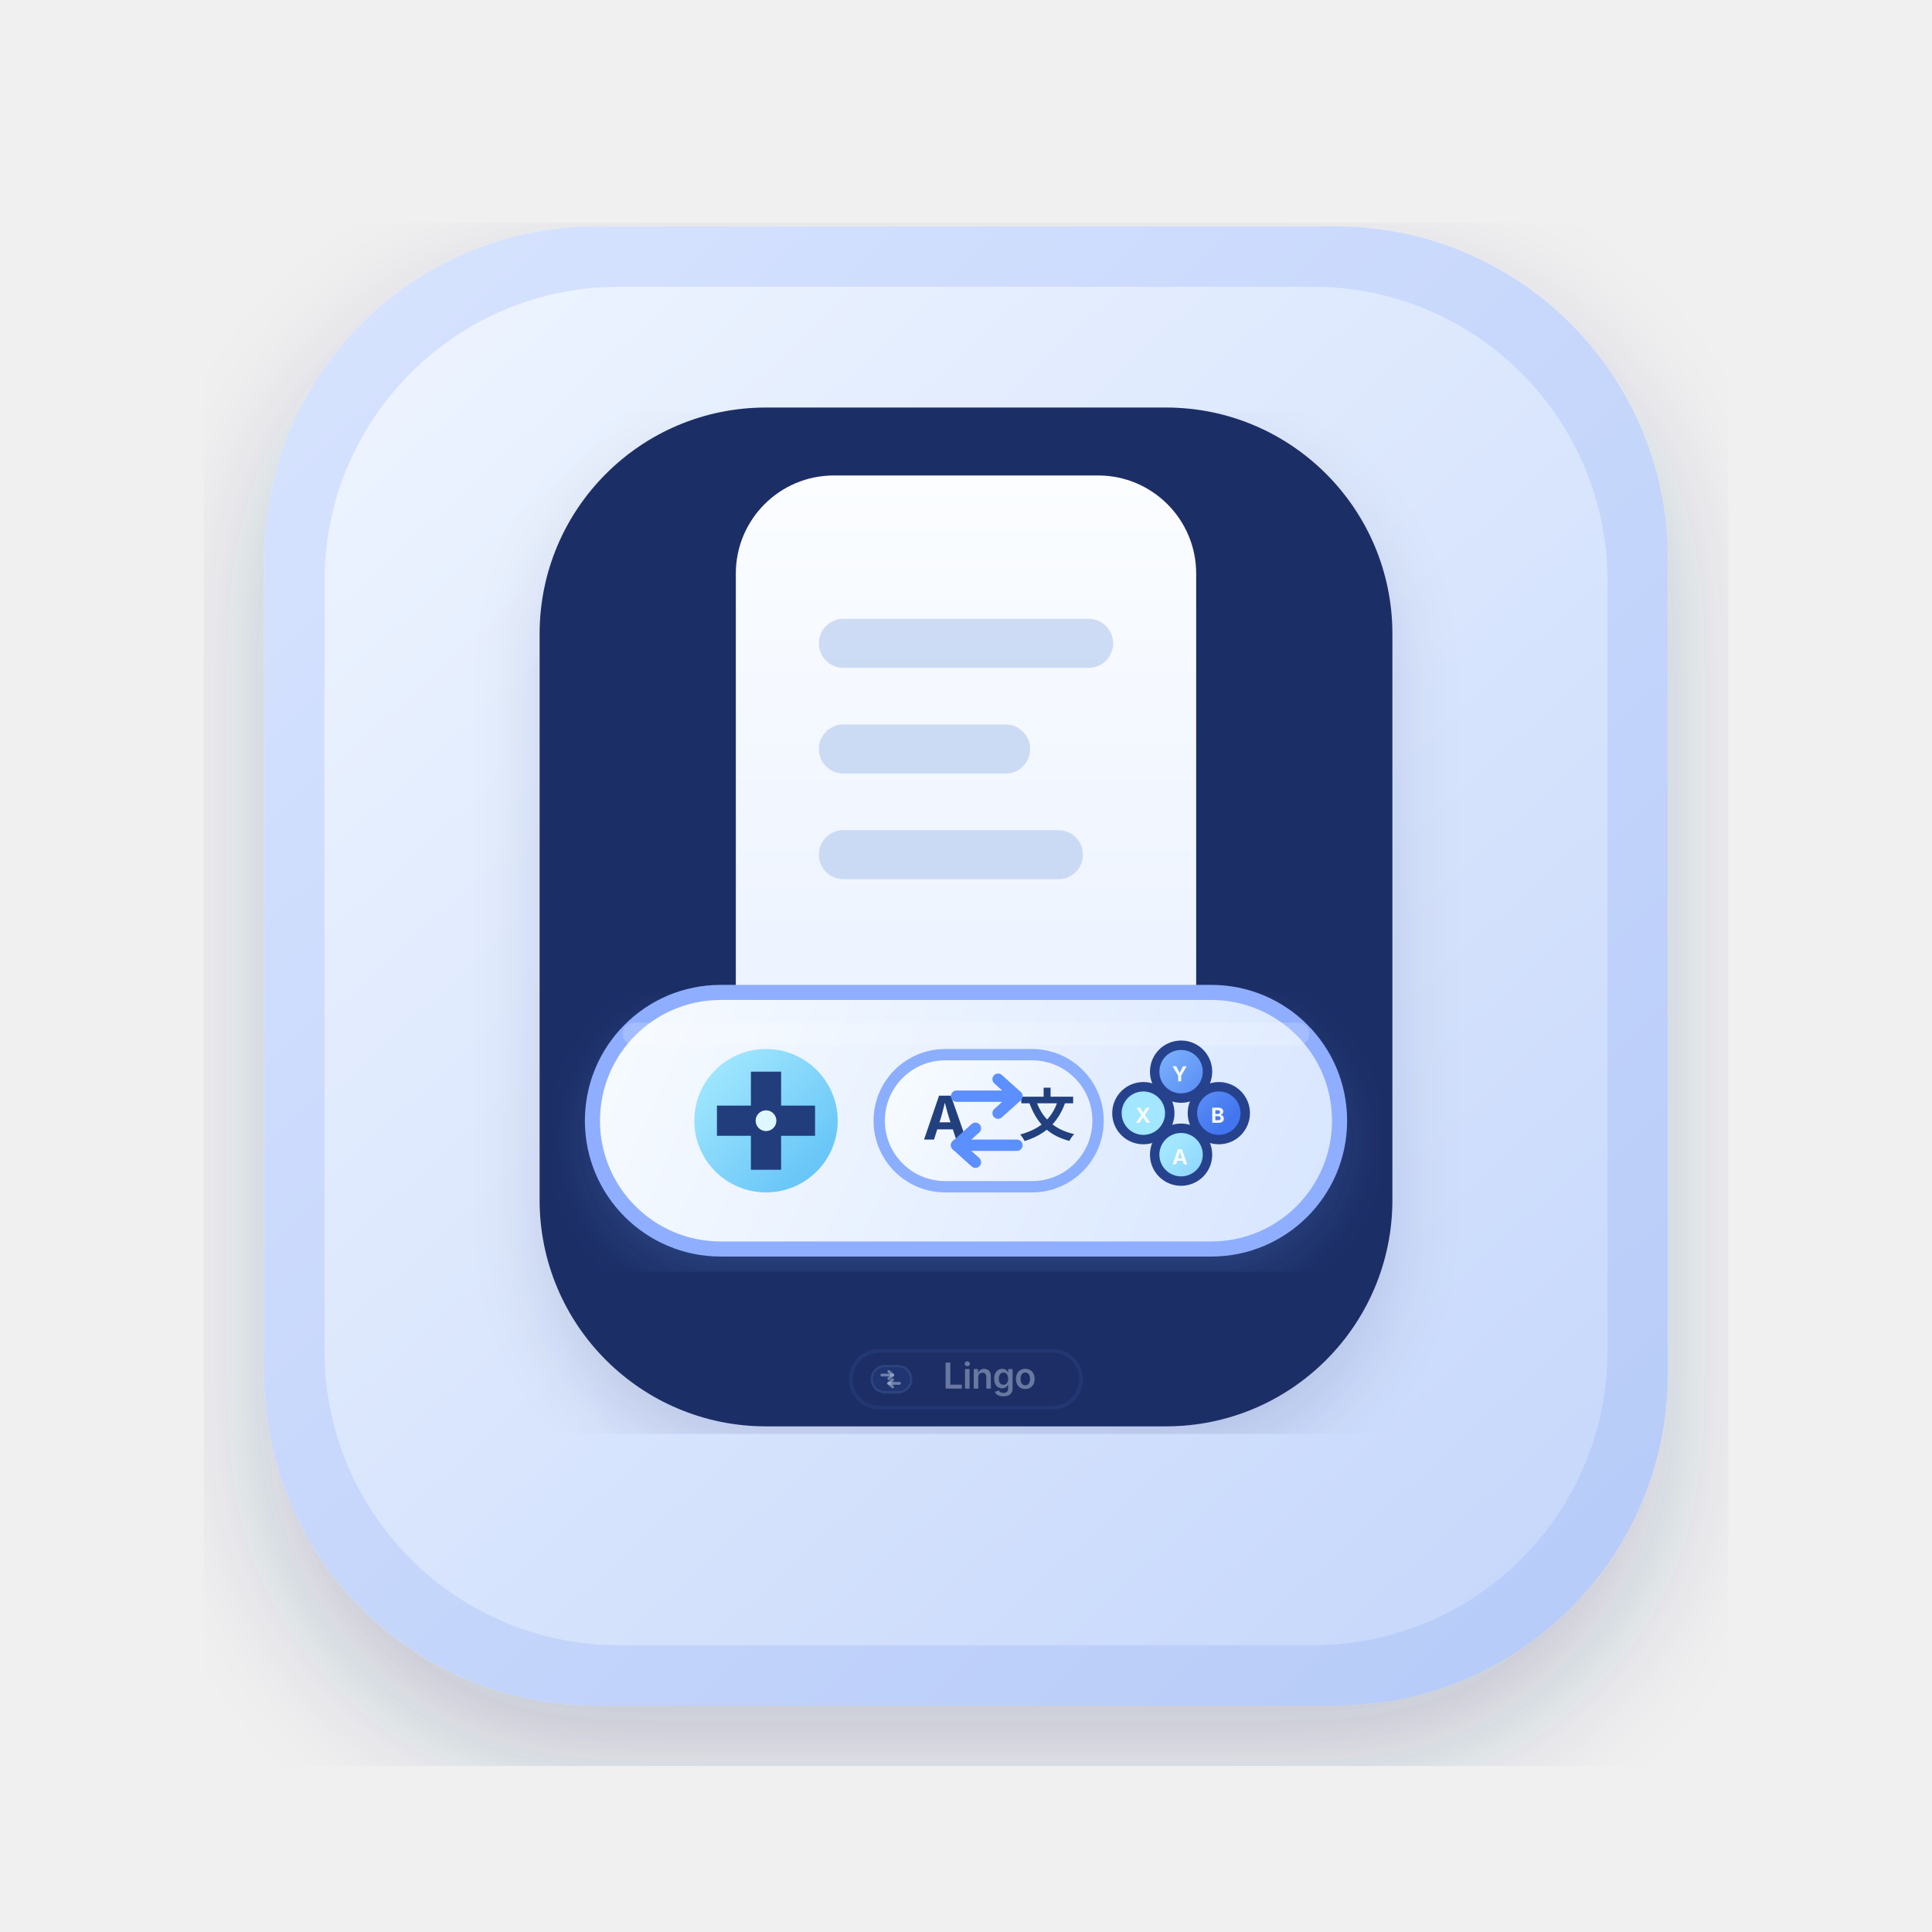
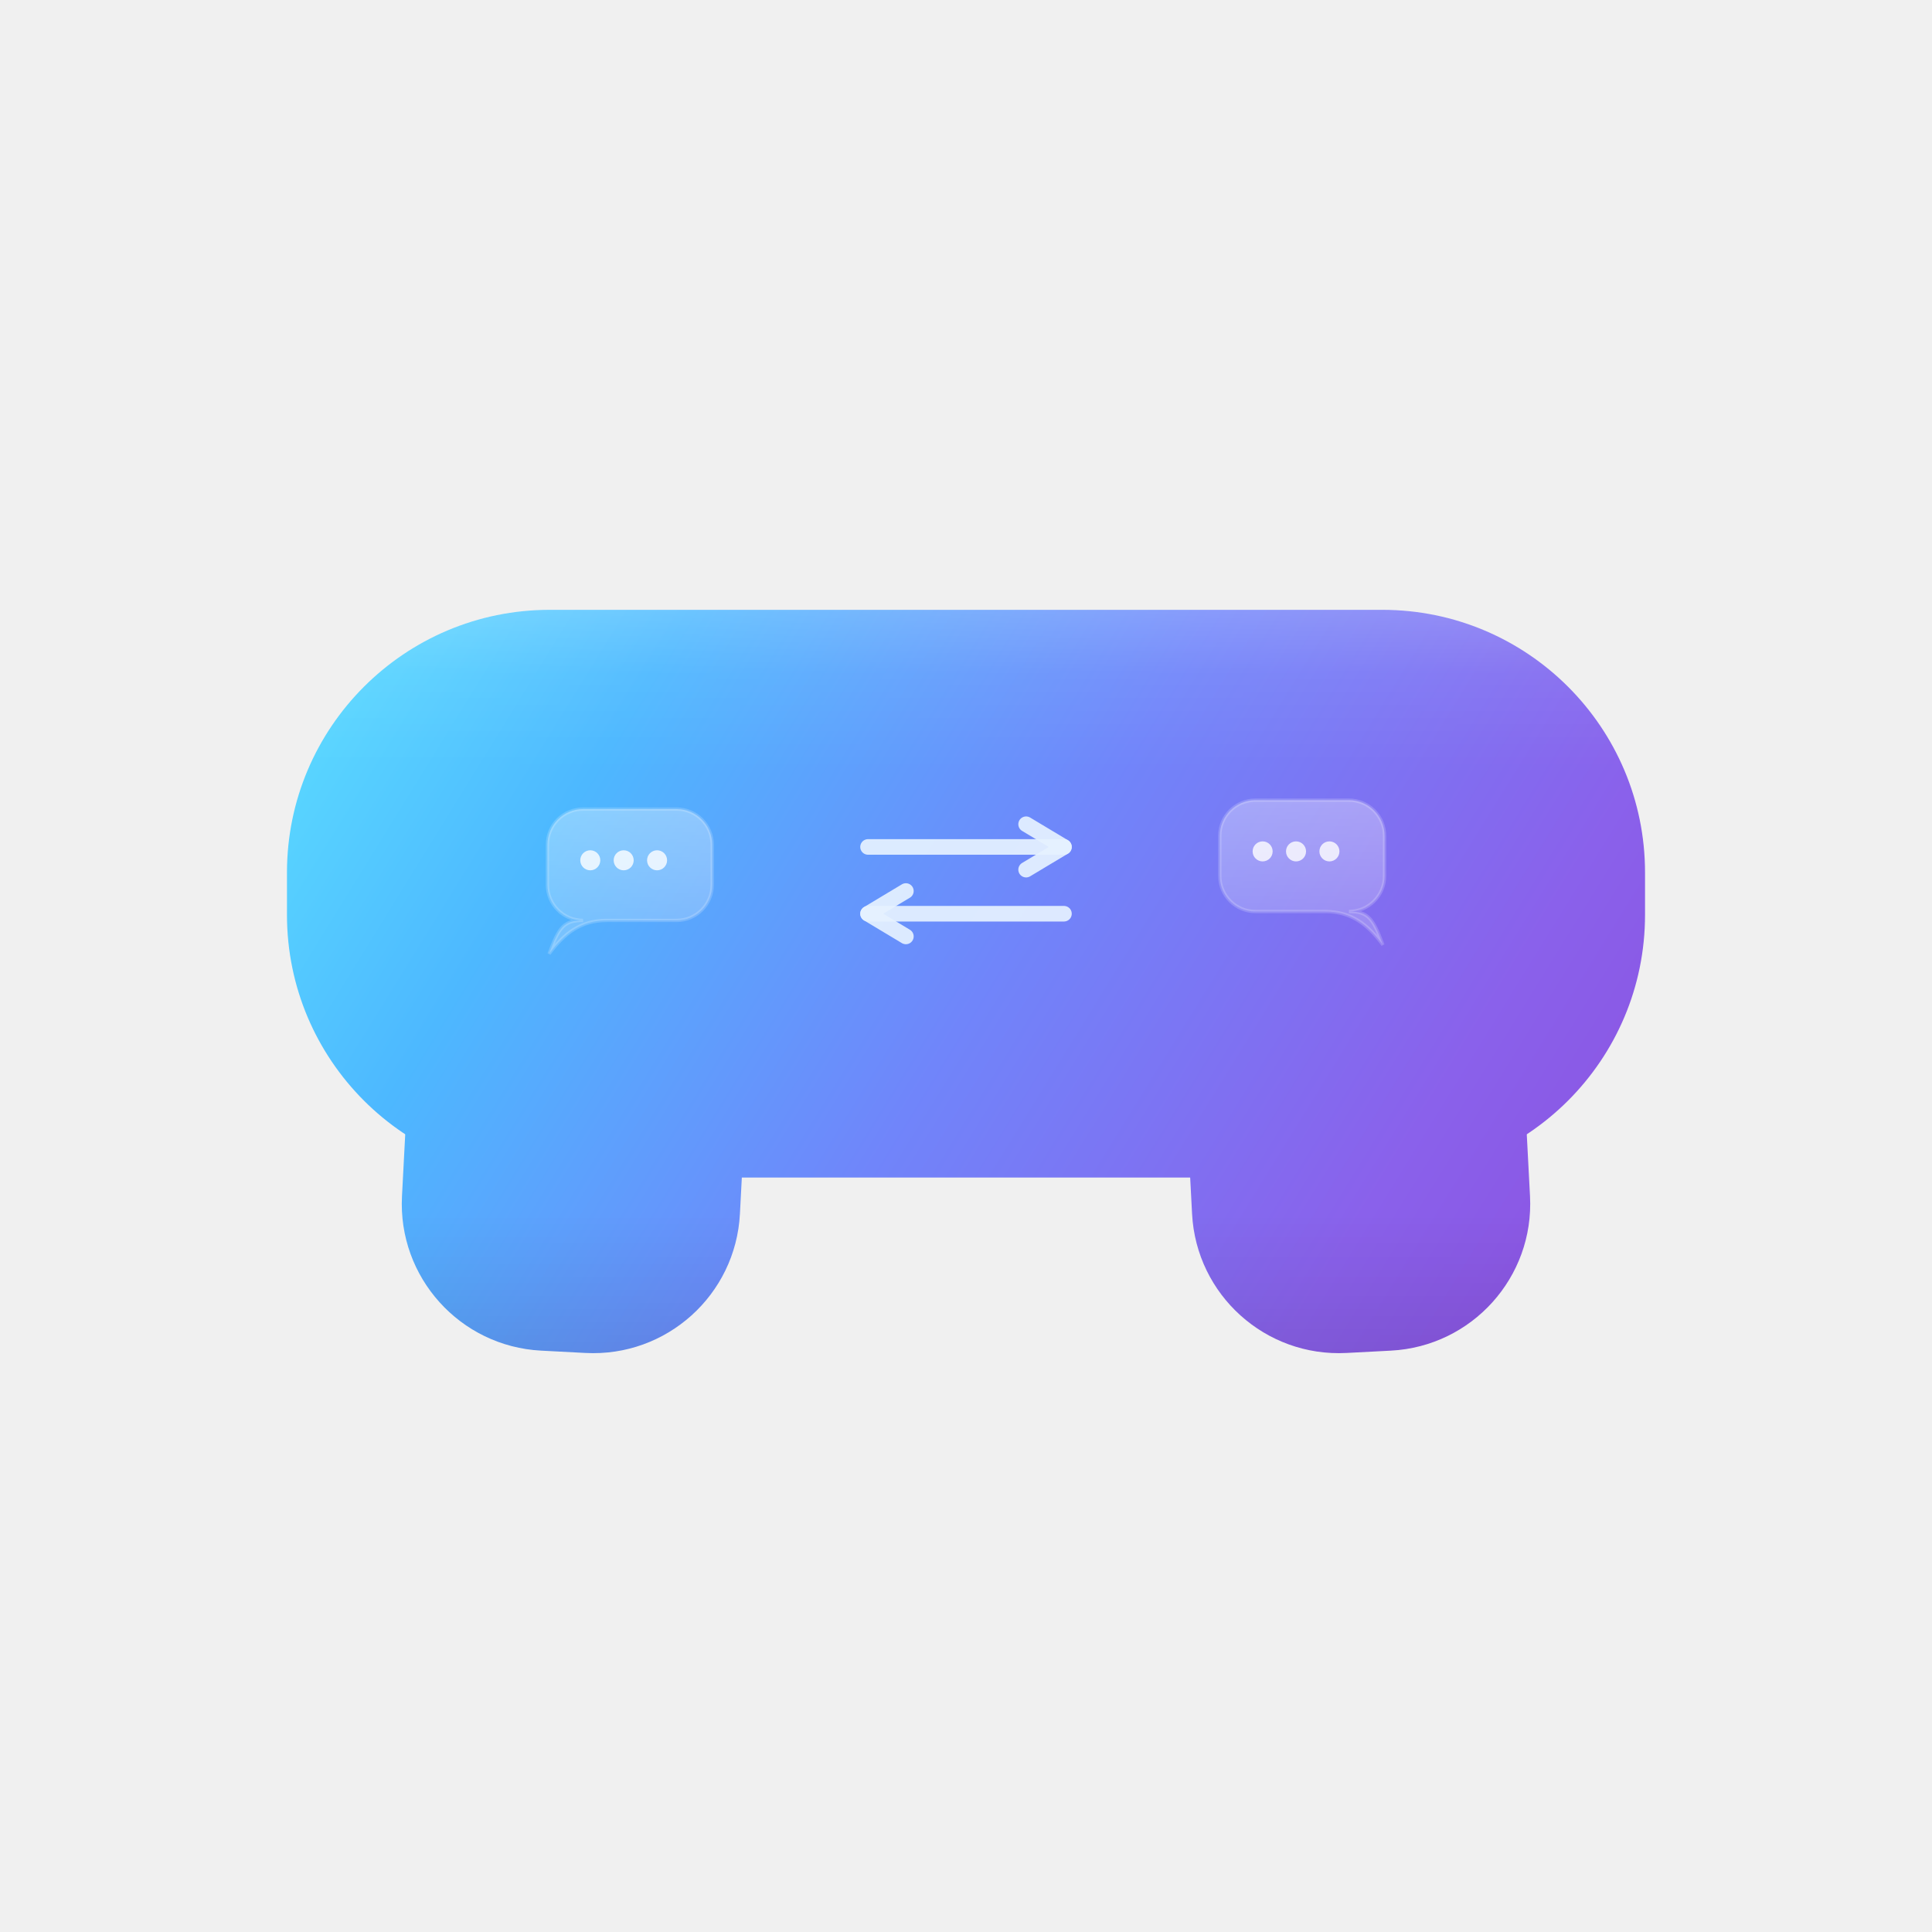
<svg xmlns="http://www.w3.org/2000/svg" width="1024" height="1024" viewBox="0 0 1024 1024" fill="none">
-   <defs>
-     <linearGradient id="bg" x1="140" y1="120" x2="880" y2="904" gradientUnits="userSpaceOnUse">
-       <stop stop-color="#D8E4FF" />
-       <stop offset="1" stop-color="#B5CAF8" />
-     </linearGradient>
-     <linearGradient id="panel" x1="212" y1="180" x2="812" y2="836" gradientUnits="userSpaceOnUse">
-       <stop stop-color="#EDF4FF" />
-       <stop offset="1" stop-color="#C7D8FB" />
-     </linearGradient>
-     <linearGradient id="paper" x1="0" y1="0" x2="0" y2="1">
-       <stop stop-color="#FBFDFF" />
-       <stop offset="1" stop-color="#E8F0FF" />
-     </linearGradient>
-     <linearGradient id="badgeBg" x1="318" y1="536" x2="672" y2="696" gradientUnits="userSpaceOnUse">
-       <stop stop-color="#F7FBFF" />
-       <stop offset="1" stop-color="#D8E6FF" />
-     </linearGradient>
-     <linearGradient id="displayBg" x1="472" y1="566" x2="576" y2="630" gradientUnits="userSpaceOnUse">
-       <stop stop-color="#F8FCFF" />
-       <stop offset="1" stop-color="#E5EEFF" />
-     </linearGradient>
-     <linearGradient id="gameBg" x1="368" y1="560" x2="444" y2="636" gradientUnits="userSpaceOnUse">
-       <stop stop-color="#A8EBFF" />
-       <stop offset="1" stop-color="#59BDF6" />
-     </linearGradient>
-     <linearGradient id="buttonBlue" x1="602" y1="556" x2="646" y2="600" gradientUnits="userSpaceOnUse">
-       <stop stop-color="#87BDFF" />
-       <stop offset="1" stop-color="#4275F0" />
-     </linearGradient>
-     <linearGradient id="buttonCyan" x1="636" y1="592" x2="682" y2="638" gradientUnits="userSpaceOnUse">
-       <stop stop-color="#A2E6FF" />
-       <stop offset="1" stop-color="#64B4FF" />
-     </linearGradient>
-     <filter id="outerShadow" x="108" y="88" width="808" height="848" filterUnits="userSpaceOnUse" color-interpolation-filters="sRGB">
-       <feDropShadow dx="0" dy="30" stdDeviation="32" flood-color="#233872" flood-opacity="0.22" />
-     </filter>
-     <filter id="innerShadow" x="224" y="200" width="576" height="560" filterUnits="userSpaceOnUse" color-interpolation-filters="sRGB">
-       <feDropShadow dx="0" dy="18" stdDeviation="18" flood-color="#10204B" flood-opacity="0.12" />
-     </filter>
-     <filter id="techGlow" x="292" y="516" width="440" height="158" filterUnits="userSpaceOnUse" color-interpolation-filters="sRGB">
-       <feDropShadow dx="0" dy="10" stdDeviation="12" flood-color="#6FA9FF" flood-opacity="0.16" />
-     </filter>
-   </defs>
-   <g filter="url(#outerShadow)">
-     <rect x="140" y="120" width="744" height="784" rx="176" fill="url(#bg)" />
-     <rect x="172" y="152" width="680" height="720" rx="156" fill="url(#panel)" />
-   </g>
-   <g filter="url(#innerShadow)">
-     <rect x="286" y="216" width="452" height="540" rx="120" fill="#1F2F66" />
-   </g>
-   <rect x="390" y="252" width="244" height="360" rx="52" fill="url(#paper)" />
-   <rect x="434" y="328" width="156" height="26" rx="13" fill="#BDD0F0" fill-opacity="0.72" />
-   <rect x="434" y="384" width="112" height="26" rx="13" fill="#BDD0F0" fill-opacity="0.72" />
-   <rect x="434" y="440" width="140" height="26" rx="13" fill="#BDD0F0" fill-opacity="0.72" />
-   <g filter="url(#techGlow)">
-     <rect x="314" y="526" width="396" height="136" rx="68" fill="url(#badgeBg)" stroke="#8FAEFF" stroke-width="8" />
-     <rect x="330" y="542" width="364" height="12" rx="6" fill="#FFFFFF" fill-opacity="0.18" />
-     <circle cx="406" cy="594" r="38" fill="url(#gameBg)" />
-     <path d="M398 568H414V586H432V602H414V620H398V602H380V586H398V568Z" fill="#213C7B" />
-     <circle cx="406" cy="594" r="5.5" fill="#DFF8FF" />
-     <rect x="466" y="559" width="116" height="70" rx="35" fill="url(#displayBg)" stroke="#8CAEFF" stroke-width="6" />
-     <text x="489" y="604" fill="#22407E" font-size="32" font-family="SF Pro Display, PingFang SC, Microsoft YaHei, sans-serif" font-weight="700">A</text>
-     <text x="540" y="602" fill="#22407E" font-size="30" font-family="SF Pro Display, PingFang SC, Microsoft YaHei, sans-serif" font-weight="700">文</text>
-     <path d="M507 581H539" stroke="#5C8FFF" stroke-width="6" stroke-linecap="round" />
-     <path d="M529 572L539 581L529 590" stroke="#5C8FFF" stroke-width="6" stroke-linecap="round" stroke-linejoin="round" />
-     <path d="M539 607H507" stroke="#5C8FFF" stroke-width="6" stroke-linecap="round" />
-     <path d="M517 598L507 607L517 616" stroke="#5C8FFF" stroke-width="6" stroke-linecap="round" stroke-linejoin="round" />
-     <circle cx="626" cy="568" r="14" fill="url(#buttonBlue)" stroke="#25438D" stroke-width="5" />
-     <circle cx="606" cy="590" r="14" fill="url(#buttonCyan)" stroke="#25438D" stroke-width="5" />
-     <circle cx="646" cy="590" r="14" fill="url(#buttonBlue)" stroke="#25438D" stroke-width="5" />
-     <circle cx="626" cy="612" r="14" fill="url(#buttonCyan)" stroke="#25438D" stroke-width="5" />
-     <text x="621.2" y="573.1" fill="#F8FBFF" font-size="11" font-family="SF Pro Display, PingFang SC, Microsoft YaHei, sans-serif" font-weight="700">Y</text>
-     <text x="601.8" y="595.1" fill="#F8FBFF" font-size="11" font-family="SF Pro Display, PingFang SC, Microsoft YaHei, sans-serif" font-weight="700">X</text>
-     <text x="641.8" y="595.1" fill="#F8FBFF" font-size="11" font-family="SF Pro Display, PingFang SC, Microsoft YaHei, sans-serif" font-weight="700">B</text>
-     <text x="621.3" y="617.1" fill="#F8FBFF" font-size="11" font-family="SF Pro Display, PingFang SC, Microsoft YaHei, sans-serif" font-weight="700">A</text>
-   </g>
-   <g opacity="0.74">
-     <rect x="451" y="716" width="122" height="30" rx="15" fill="#1D2F63" fill-opacity="0.28" stroke="#6A95FF" stroke-opacity="0.12" stroke-width="2" />
-     <rect x="462" y="724" width="21" height="14" rx="7" fill="#27478B" fill-opacity="0.42" stroke="#88B8FF" stroke-opacity="0.18" stroke-width="1.2" />
-     <path d="M467.4 728.8H473.2" stroke="#E6F5FF" stroke-opacity="0.54" stroke-width="1.5" stroke-linecap="round" />
-     <path d="M471.1 726.9L473.2 728.8L471.1 730.7" stroke="#E6F5FF" stroke-opacity="0.54" stroke-width="1.5" stroke-linecap="round" stroke-linejoin="round" />
-     <path d="M476.8 733.2H471" stroke="#E6F5FF" stroke-opacity="0.54" stroke-width="1.5" stroke-linecap="round" />
-     <path d="M473.1 731.3L471 733.2L473.1 735.1" stroke="#E6F5FF" stroke-opacity="0.54" stroke-width="1.5" stroke-linecap="round" stroke-linejoin="round" />
-     <text x="524.5" y="736" fill="#E1EEFF" fill-opacity="0.52" font-size="19" font-family="SF Pro Display, PingFang SC, Microsoft YaHei, sans-serif" font-weight="600" letter-spacing="-0.35" text-anchor="middle">Lingo</text>
-   </g>
+   <svg x="64" y="217" width="896" height="590" viewBox="140 260 744 500" fill="none">
+     <defs>
+       <linearGradient id="ctrlGrad" x1="172.00" y1="321.52" x2="852.00" y2="741.52" gradientUnits="userSpaceOnUse">
+         <stop offset="0%" stop-color="rgb(97,235,255)" />
+         <stop offset="25%" stop-color="rgb(77,184,255)" />
+         <stop offset="50%" stop-color="rgb(112,133,250)" />
+         <stop offset="75%" stop-color="rgb(138,97,235)" />
+         <stop offset="100%" stop-color="rgb(140,71,217)" />
+       </linearGradient>
+       <linearGradient id="hlGrad" x1="512.00" y1="333.52" x2="512.00" y2="423.52" gradientUnits="userSpaceOnUse">
+         <stop offset="0%" stop-color="white" stop-opacity="0.24" />
+         <stop offset="50%" stop-color="white" stop-opacity="0.06" />
+         <stop offset="100%" stop-color="white" stop-opacity="0" />
+       </linearGradient>
+       <linearGradient id="blGrad" x1="512.00" y1="621.52" x2="512.00" y2="711.52" gradientUnits="userSpaceOnUse">
+         <stop offset="0%" stop-color="black" stop-opacity="0" />
+         <stop offset="100%" stop-color="black" stop-opacity="0.12" />
+       </linearGradient>
+       <linearGradient id="bubGradL" x1="324.00" y1="439.52" x2="324.00" y2="489.52" gradientUnits="userSpaceOnUse">
+         <stop offset="0%" stop-color="white" stop-opacity="0.34" />
+         <stop offset="100%" stop-color="white" stop-opacity="0.22" />
+       </linearGradient>
+       <linearGradient id="bubGradR" x1="626.00" y1="435.52" x2="626.00" y2="485.52" gradientUnits="userSpaceOnUse">
+         <stop offset="0%" stop-color="white" stop-opacity="0.34" />
+         <stop offset="100%" stop-color="white" stop-opacity="0.22" />
+       </linearGradient>
+       <mask id="ctrlMask">
+         <rect x="207.00" y="350.02" width="610.00" height="255.00" rx="118.00" ry="118.00" fill="white" />
+         <rect x="-76.00" y="-65.00" width="152.00" height="235.00" rx="66.00" ry="66.00" fill="white" transform="translate(684.00,513.52) rotate(-3)" />
+         <rect x="-76.00" y="-65.00" width="152.00" height="235.00" rx="66.00" ry="66.00" fill="white" transform="translate(340.00,513.52) rotate(3)" />
+       </mask>
+     </defs>
+     <g mask="url(#ctrlMask)">
+       <rect x="0" y="0" width="1024" height="1024" fill="url(#ctrlGrad)" />
+       <rect x="0" y="0" width="1024" height="1024" fill="url(#hlGrad)" />
+       <rect x="0" y="0" width="1024" height="1024" fill="url(#blGrad)" />
+     </g>
+     <path d="M 340.00,439.52 L 382.00,439.52 A 16.00,16.00 0 0,1 398.00,455.52 L 398.00,473.52 A 16.00,16.00 0 0,1 382.00,489.52 L 350.64,489.52 C 338.80,489.52   331.40,495.52   324.74,504.52 C 329.18,492.52   331.40,489.52   340.00,489.52 A 16.00,16.00 0 0,1 324.00,473.52 L 324.00,455.52 A 16.00,16.00 0 0,1 340.00,439.52 Z" fill="url(#bubGradL)" stroke="white" stroke-opacity="0.18" stroke-width="1.5" />
+     <g fill="white" fill-opacity="0.80">
+       <circle cx="343.24" cy="462.52" r="4.50" />
+       <circle cx="358.24" cy="462.52" r="4.50" />
+       <circle cx="373.24" cy="462.52" r="4.50" />
+     </g>
+     <path d="M 642.00,435.52 L 684.00,435.52 A 16.00,16.00 0 0,1 700.00,451.52 L 700.00,469.52 A 16.00,16.00 0 0,1 684.00,485.52 L 684.00,485.52 C 692.60,485.52   694.82,488.52   699.26,500.52 C 692.60,491.52   685.20,485.52   673.36,485.52 L 642.00,485.52 A 16.00,16.00 0 0,1 626.00,469.52 L 626.00,451.52 A 16.00,16.00 0 0,1 642.00,435.52 Z" fill="url(#bubGradR)" stroke="white" stroke-opacity="0.18" stroke-width="1.5" />
+     <g fill="white" fill-opacity="0.80">
+       <circle cx="645.24" cy="458.52" r="4.50" />
+       <circle cx="660.24" cy="458.52" r="4.50" />
+       <circle cx="675.24" cy="458.52" r="4.50" />
+     </g>
+     <g stroke="rgba(230,242,255,0.92)" stroke-width="7.00" stroke-linecap="round" stroke-linejoin="round" fill="none">
+       <line x1="468.00" y1="456.52" x2="556.00" y2="456.52" />
+       <polyline points="539.00,446.32                       556.00,456.52                       539.00,466.72" />
+       <line x1="556.00" y1="486.52" x2="468.00" y2="486.52" />
+       <polyline points="485.00,476.32                       468.00,486.52                       485.00,496.72" />
+     </g>
+   </svg>
</svg>
